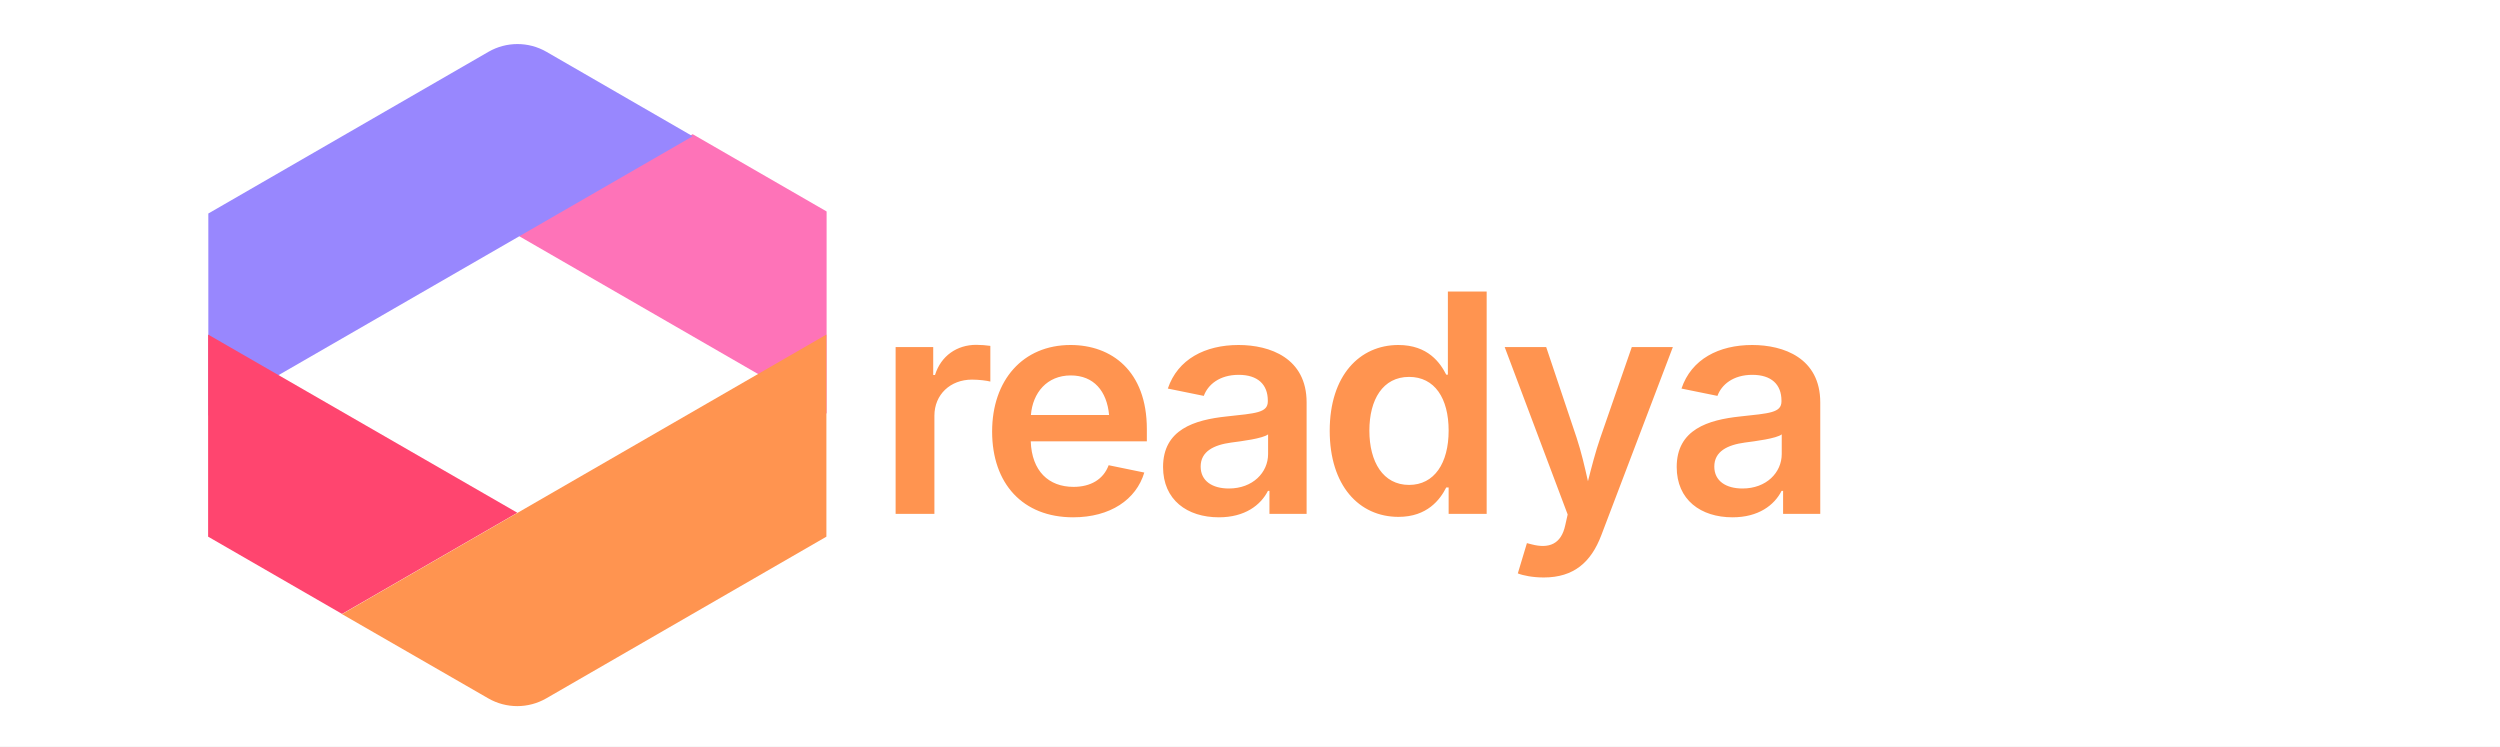
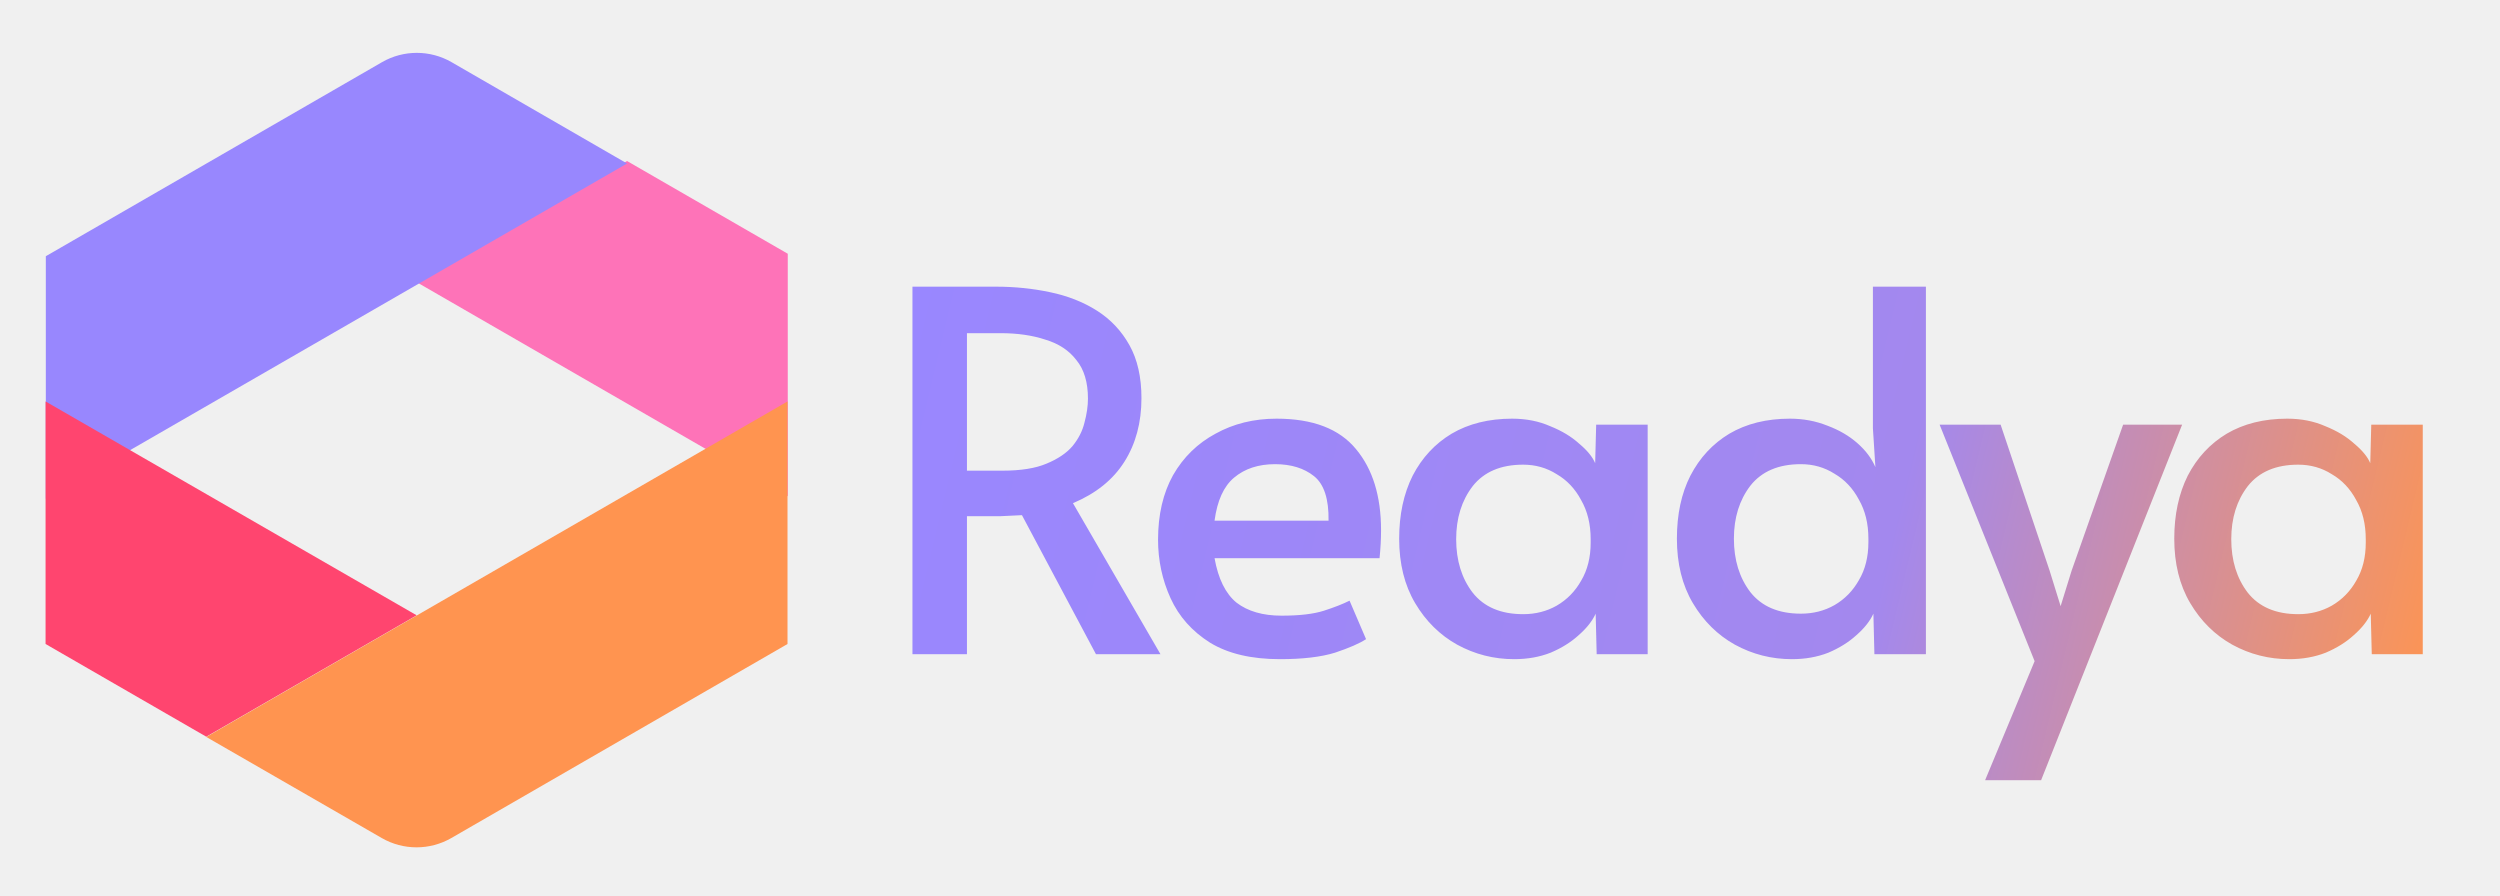
- <svg xmlns="http://www.w3.org/2000/svg" width="720" height="215" viewBox="0 0 720 215" fill="none">
-   <rect width="720" height="215" fill="white" />
-   <path d="M149 67.721L238.062 119.106V60.898L199.494 38.647L149 67.721Z" fill="#FE73B8" />
-   <path d="M157.366 14.913C152.204 11.946 145.855 11.946 140.693 14.913L59.997 61.491V119.699L199.495 39.24L157.366 14.913Z" fill="#9887FE" />
-   <path d="M149 147.676L59.937 96.35V154.559L98.505 176.809L149 147.676Z" fill="#FF456F" />
-   <path d="M140.634 201.137C145.796 204.104 152.145 204.104 157.307 201.137L238.003 154.559V96.35L98.505 176.869L140.634 201.137Z" fill="#FF9450" />
-   <text x="252" y="148" fill="#FF9450" font-family="Inter, Geist, ui-sans-serif, system-ui, sans-serif" font-size="88" font-weight="600" letter-spacing="-3.1">readya</text>
+ <svg xmlns="http://www.w3.org/2000/svg" width="600" height="215" viewBox="0 0 600 215" fill="none">
+   <g clip-path="url(#clip0_1_209)">
+     <path d="M100 67.721L189.062 119.106V60.898L150.494 38.647L100 67.721Z" fill="#FE73B8" />
+     <path d="M108.366 14.913C103.204 11.946 96.855 11.946 91.693 14.913L10.997 61.491V119.699L150.495 39.24L108.366 14.913Z" fill="#9887FE" />
+     <path d="M100 147.676L10.938 96.35V154.559L49.505 176.809L100 147.676Z" fill="#FF456F" />
+     <path d="M91.634 201.137C96.796 204.104 103.145 204.104 108.307 201.137L189.003 154.559V96.35L49.506 176.869L91.634 201.137Z" fill="#FF9450" />
+     <path d="M218.989 157V68.8H239.029C243.509 68.8 247.829 69.24 251.989 70.12C256.229 71 259.989 72.48 263.269 74.56C266.549 76.64 269.149 79.4 271.069 82.84C272.989 86.28 273.949 90.52 273.949 95.56C273.949 101.4 272.589 106.48 269.869 110.8C267.149 115.12 263.029 118.44 257.509 120.76L278.509 157H263.029L245.269 123.64C243.909 123.72 242.229 123.8 240.229 123.88C238.309 123.88 236.709 123.88 235.429 123.88H232.069V157H218.989ZM232.069 112.96H240.589C244.989 112.96 248.509 112.4 251.149 111.28C253.869 110.16 255.949 108.76 257.389 107.08C258.829 105.32 259.789 103.44 260.269 101.44C260.829 99.36 261.109 97.44 261.109 95.68C261.109 91.76 260.189 88.68 258.349 86.44C256.589 84.12 254.109 82.48 250.909 81.52C247.789 80.48 244.189 79.96 240.109 79.96H232.069V112.96ZM307.212 158.2C300.332 158.2 294.732 156.88 290.412 154.24C286.092 151.52 282.932 147.96 280.932 143.56C278.932 139.16 277.932 134.48 277.932 129.52C277.932 123.52 279.132 118.36 281.532 114.04C284.012 109.72 287.412 106.4 291.732 104.08C296.052 101.68 300.932 100.48 306.372 100.48C315.092 100.48 321.452 102.92 325.452 107.8C329.452 112.6 331.452 119.08 331.452 127.24C331.452 129.4 331.332 131.64 331.092 133.96H291.492C292.372 138.92 294.132 142.48 296.772 144.64C299.492 146.72 303.092 147.76 307.572 147.76C311.892 147.76 315.292 147.36 317.772 146.56C320.252 145.76 322.292 144.96 323.892 144.16L327.852 153.4C326.252 154.44 323.772 155.52 320.412 156.64C317.052 157.68 312.652 158.2 307.212 158.2ZM291.492 124.96H318.852C318.932 119.76 317.772 116.2 315.372 114.28C312.972 112.36 309.852 111.4 306.012 111.4C302.012 111.4 298.732 112.48 296.172 114.64C293.692 116.72 292.132 120.16 291.492 124.96ZM363.4 158.2C358.52 158.2 353.96 157.04 349.72 154.72C345.56 152.4 342.2 149.08 339.64 144.76C337.08 140.44 335.8 135.28 335.8 129.28C335.8 123.52 336.88 118.48 339.04 114.16C341.28 109.84 344.4 106.48 348.4 104.08C352.48 101.68 357.32 100.48 362.92 100.48C366.28 100.48 369.32 101.08 372.04 102.28C374.84 103.4 377.16 104.8 379 106.48C380.92 108.08 382.2 109.64 382.84 111.16L383.08 101.92H395.44V157H383.2L382.96 147.28C382.16 149.04 380.8 150.76 378.88 152.44C377.04 154.12 374.8 155.52 372.16 156.64C369.52 157.68 366.6 158.2 363.4 158.2ZM365.56 147.4C368.52 147.4 371.2 146.72 373.6 145.36C376.08 143.92 378.04 141.92 379.48 139.36C381 136.8 381.76 133.76 381.76 130.24V129.4C381.76 125.8 381 122.68 379.48 120.04C378.04 117.32 376.08 115.24 373.6 113.8C371.2 112.28 368.52 111.52 365.56 111.52C360.2 111.52 356.16 113.24 353.44 116.68C350.8 120.12 349.48 124.36 349.48 129.4C349.48 134.52 350.8 138.8 353.44 142.24C356.16 145.68 360.2 147.4 365.56 147.4ZM430.056 158.2C425.176 158.2 420.616 157.04 416.376 154.72C412.216 152.4 408.856 149.08 406.296 144.76C403.736 140.44 402.456 135.28 402.456 129.28C402.456 123.44 403.536 118.4 405.696 114.16C407.936 109.84 411.056 106.48 415.056 104.08C419.136 101.68 423.976 100.48 429.576 100.48C432.776 100.48 435.776 101.04 438.576 102.16C441.376 103.2 443.776 104.6 445.776 106.36C447.776 108.12 449.216 110.04 450.096 112.12L449.496 102.76V68.8H462.216V157H449.856L449.616 147.28C448.816 149.04 447.456 150.76 445.536 152.44C443.696 154.12 441.456 155.52 438.816 156.64C436.176 157.68 433.256 158.2 430.056 158.2ZM432.216 147.28C435.176 147.28 437.856 146.6 440.256 145.24C442.736 143.8 444.696 141.8 446.136 139.24C447.656 136.68 448.416 133.64 448.416 130.12V129.28C448.416 125.68 447.656 122.56 446.136 119.92C444.696 117.2 442.736 115.12 440.256 113.68C437.856 112.16 435.176 111.4 432.216 111.4C426.856 111.4 422.816 113.12 420.096 116.56C417.456 120 416.136 124.24 416.136 129.28C416.136 134.4 417.456 138.68 420.096 142.12C422.816 145.56 426.856 147.28 432.216 147.28ZM476.429 187.24L488.309 158.68L465.509 101.92H480.149L491.909 136.96L494.549 145.48L497.189 136.96L509.549 101.92H523.709L489.869 187.24H476.429ZM549.423 158.2C544.543 158.2 539.983 157.04 535.743 154.72C531.583 152.4 528.223 149.08 525.663 144.76C523.103 140.44 521.823 135.28 521.823 129.28C521.823 123.52 522.903 118.48 525.063 114.16C527.303 109.84 530.423 106.48 534.423 104.08C538.503 101.68 543.343 100.48 548.943 100.48C552.303 100.48 555.343 101.08 558.063 102.28C560.863 103.4 563.183 104.8 565.023 106.48C566.943 108.08 568.223 109.64 568.863 111.16L569.103 101.92H581.463V157H569.223L568.983 147.28C568.183 149.04 566.823 150.76 564.903 152.44C563.063 154.12 560.823 155.52 558.183 156.64C555.543 157.68 552.623 158.2 549.423 158.2ZM551.583 147.4C554.543 147.4 557.223 146.72 559.623 145.36C562.103 143.92 564.063 141.92 565.503 139.36C567.023 136.8 567.783 133.76 567.783 130.24V129.4C567.783 125.8 567.023 122.68 565.503 120.04C564.063 117.32 562.103 115.24 559.623 113.8C557.223 112.28 554.543 111.52 551.583 111.52C546.223 111.52 542.183 113.24 539.463 116.68C536.823 120.12 535.503 124.36 535.503 129.4C535.503 134.52 536.823 138.8 539.463 142.24C542.183 145.68 546.223 147.4 551.583 147.4Z" fill="url(#paint0_linear_1_209)" />
+   </g>
+   <defs>
+     <linearGradient id="paint0_linear_1_209" x1="218.5" y1="60.5" x2="588.5" y2="149" gradientUnits="userSpaceOnUse">
+       <stop stop-color="#9987FF" />
+       <stop offset="0.644" stop-color="#A388EE" />
+       <stop offset="1" stop-color="#FE9551" />
+     </linearGradient>
+     <clipPath id="clip0_1_209">
+       <rect width="600" height="215" fill="white" />
+     </clipPath>
+   </defs>
</svg>
